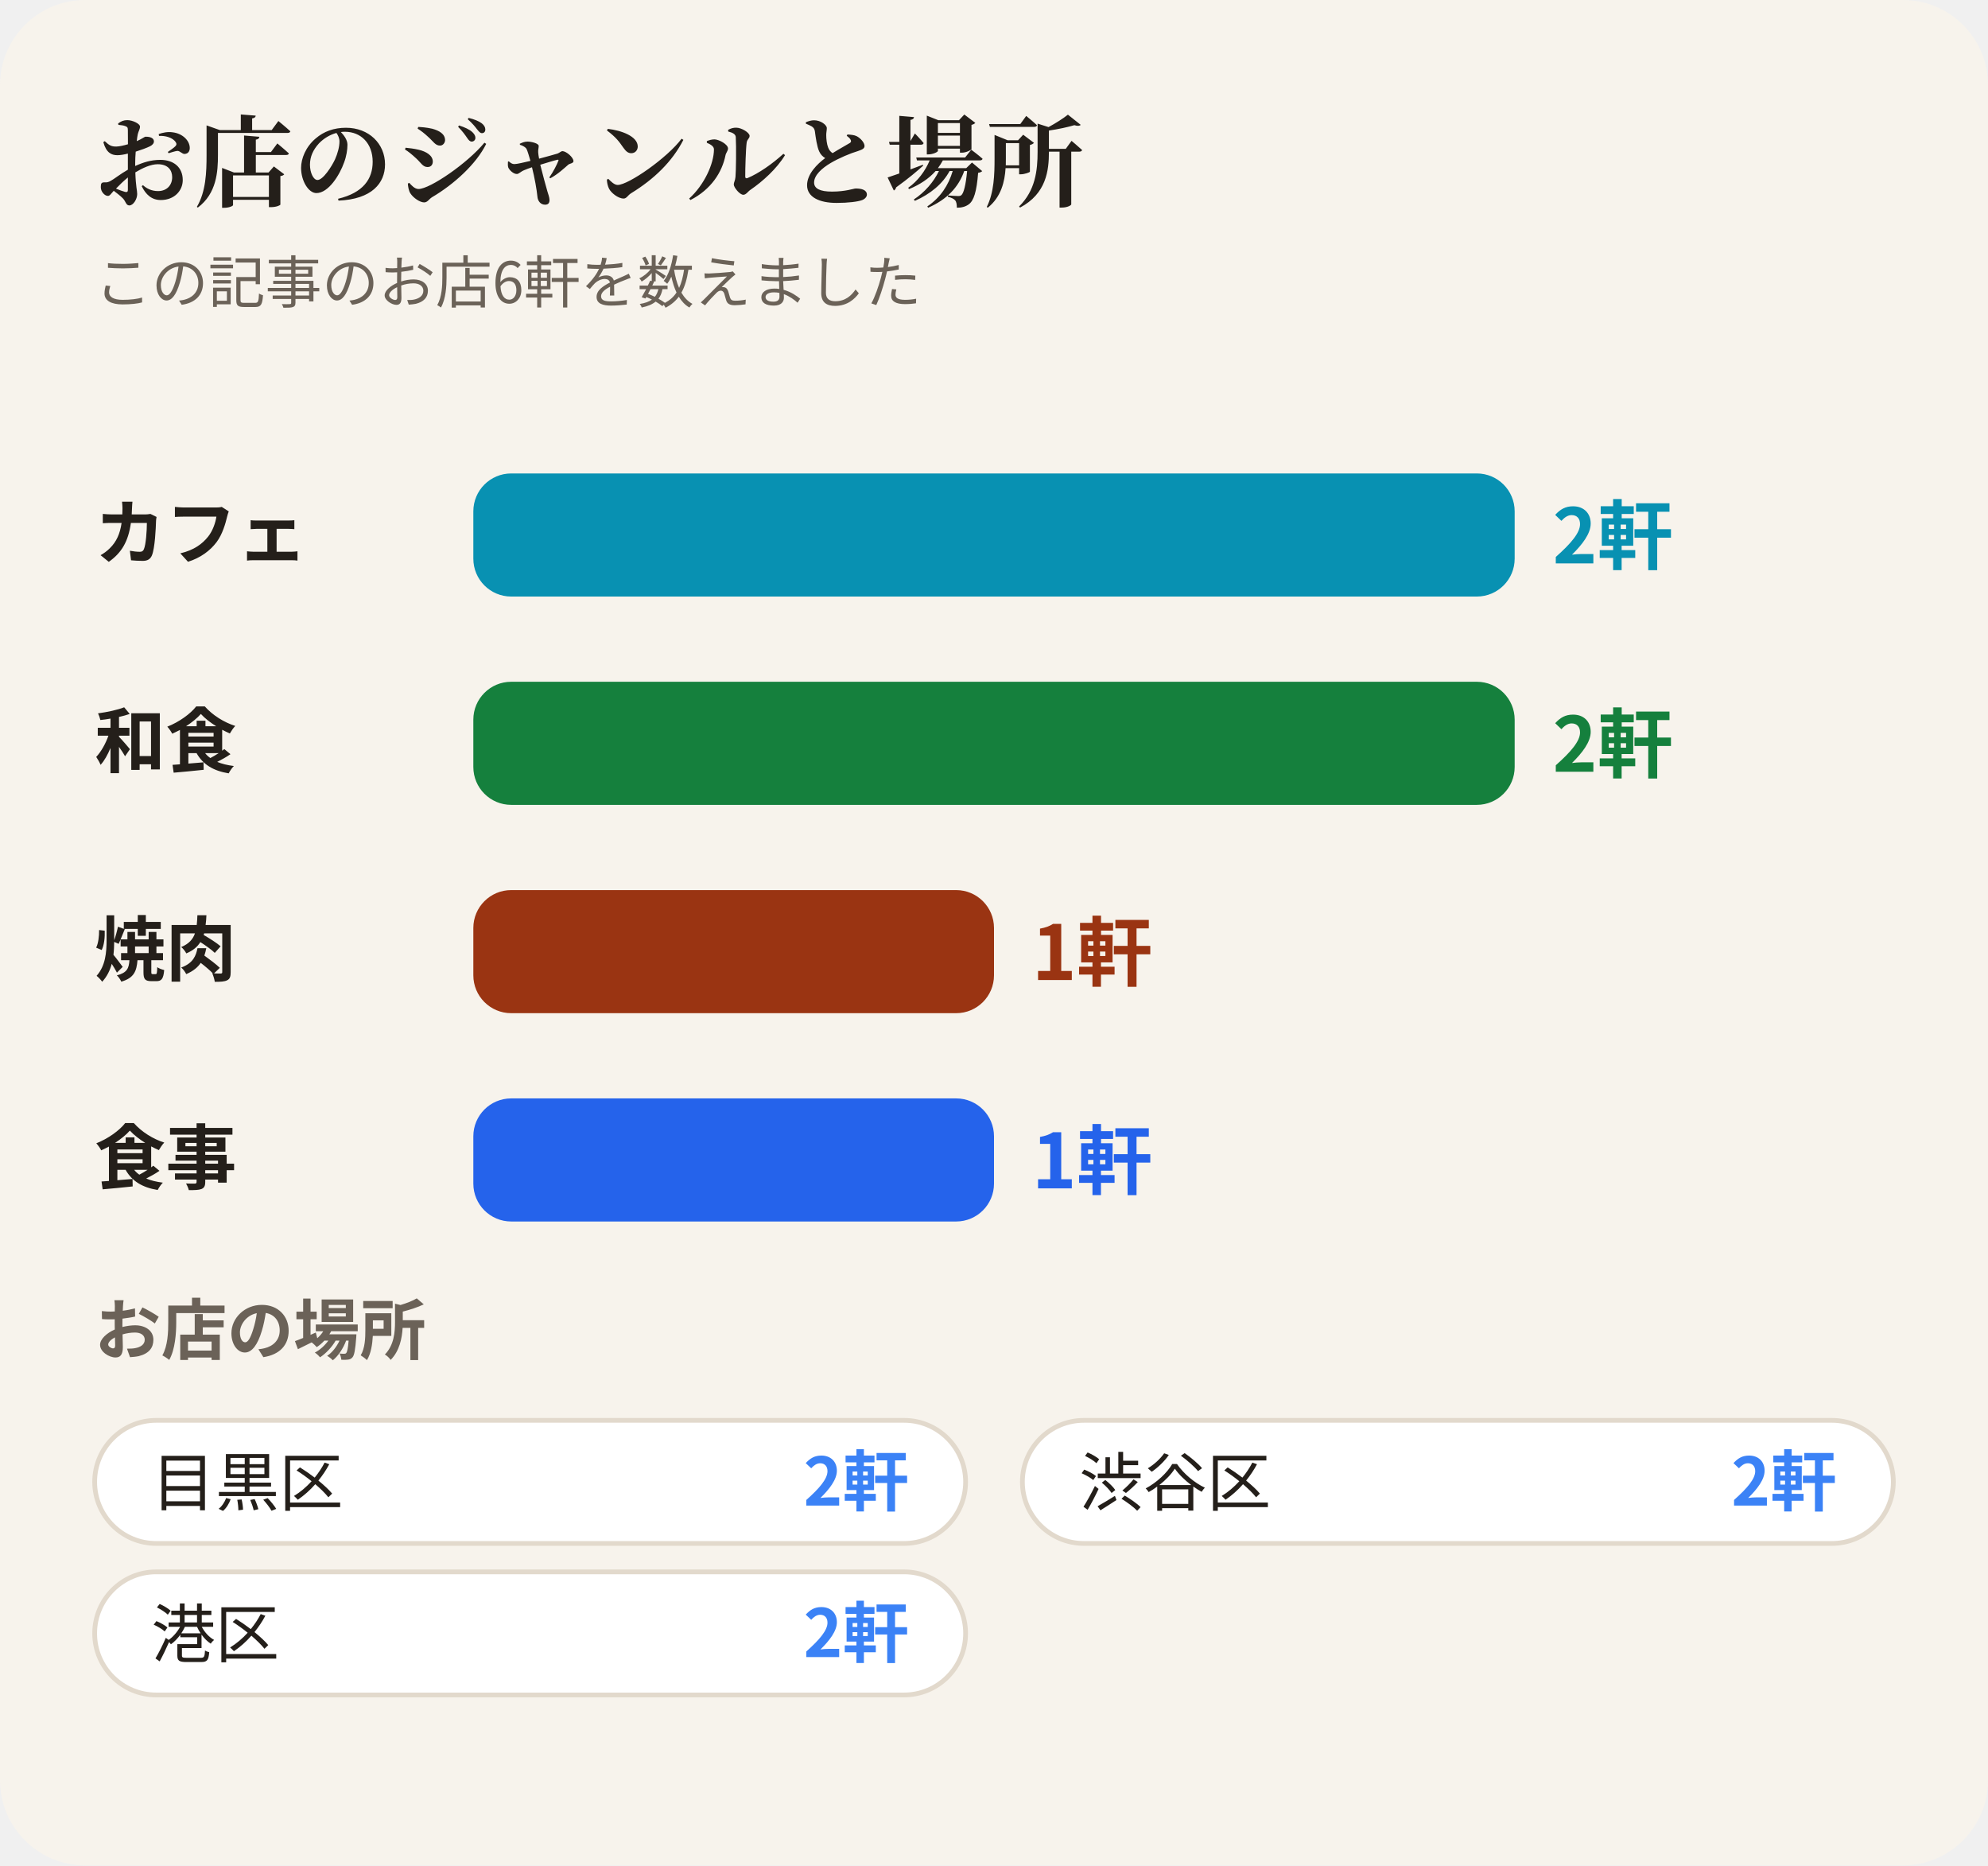
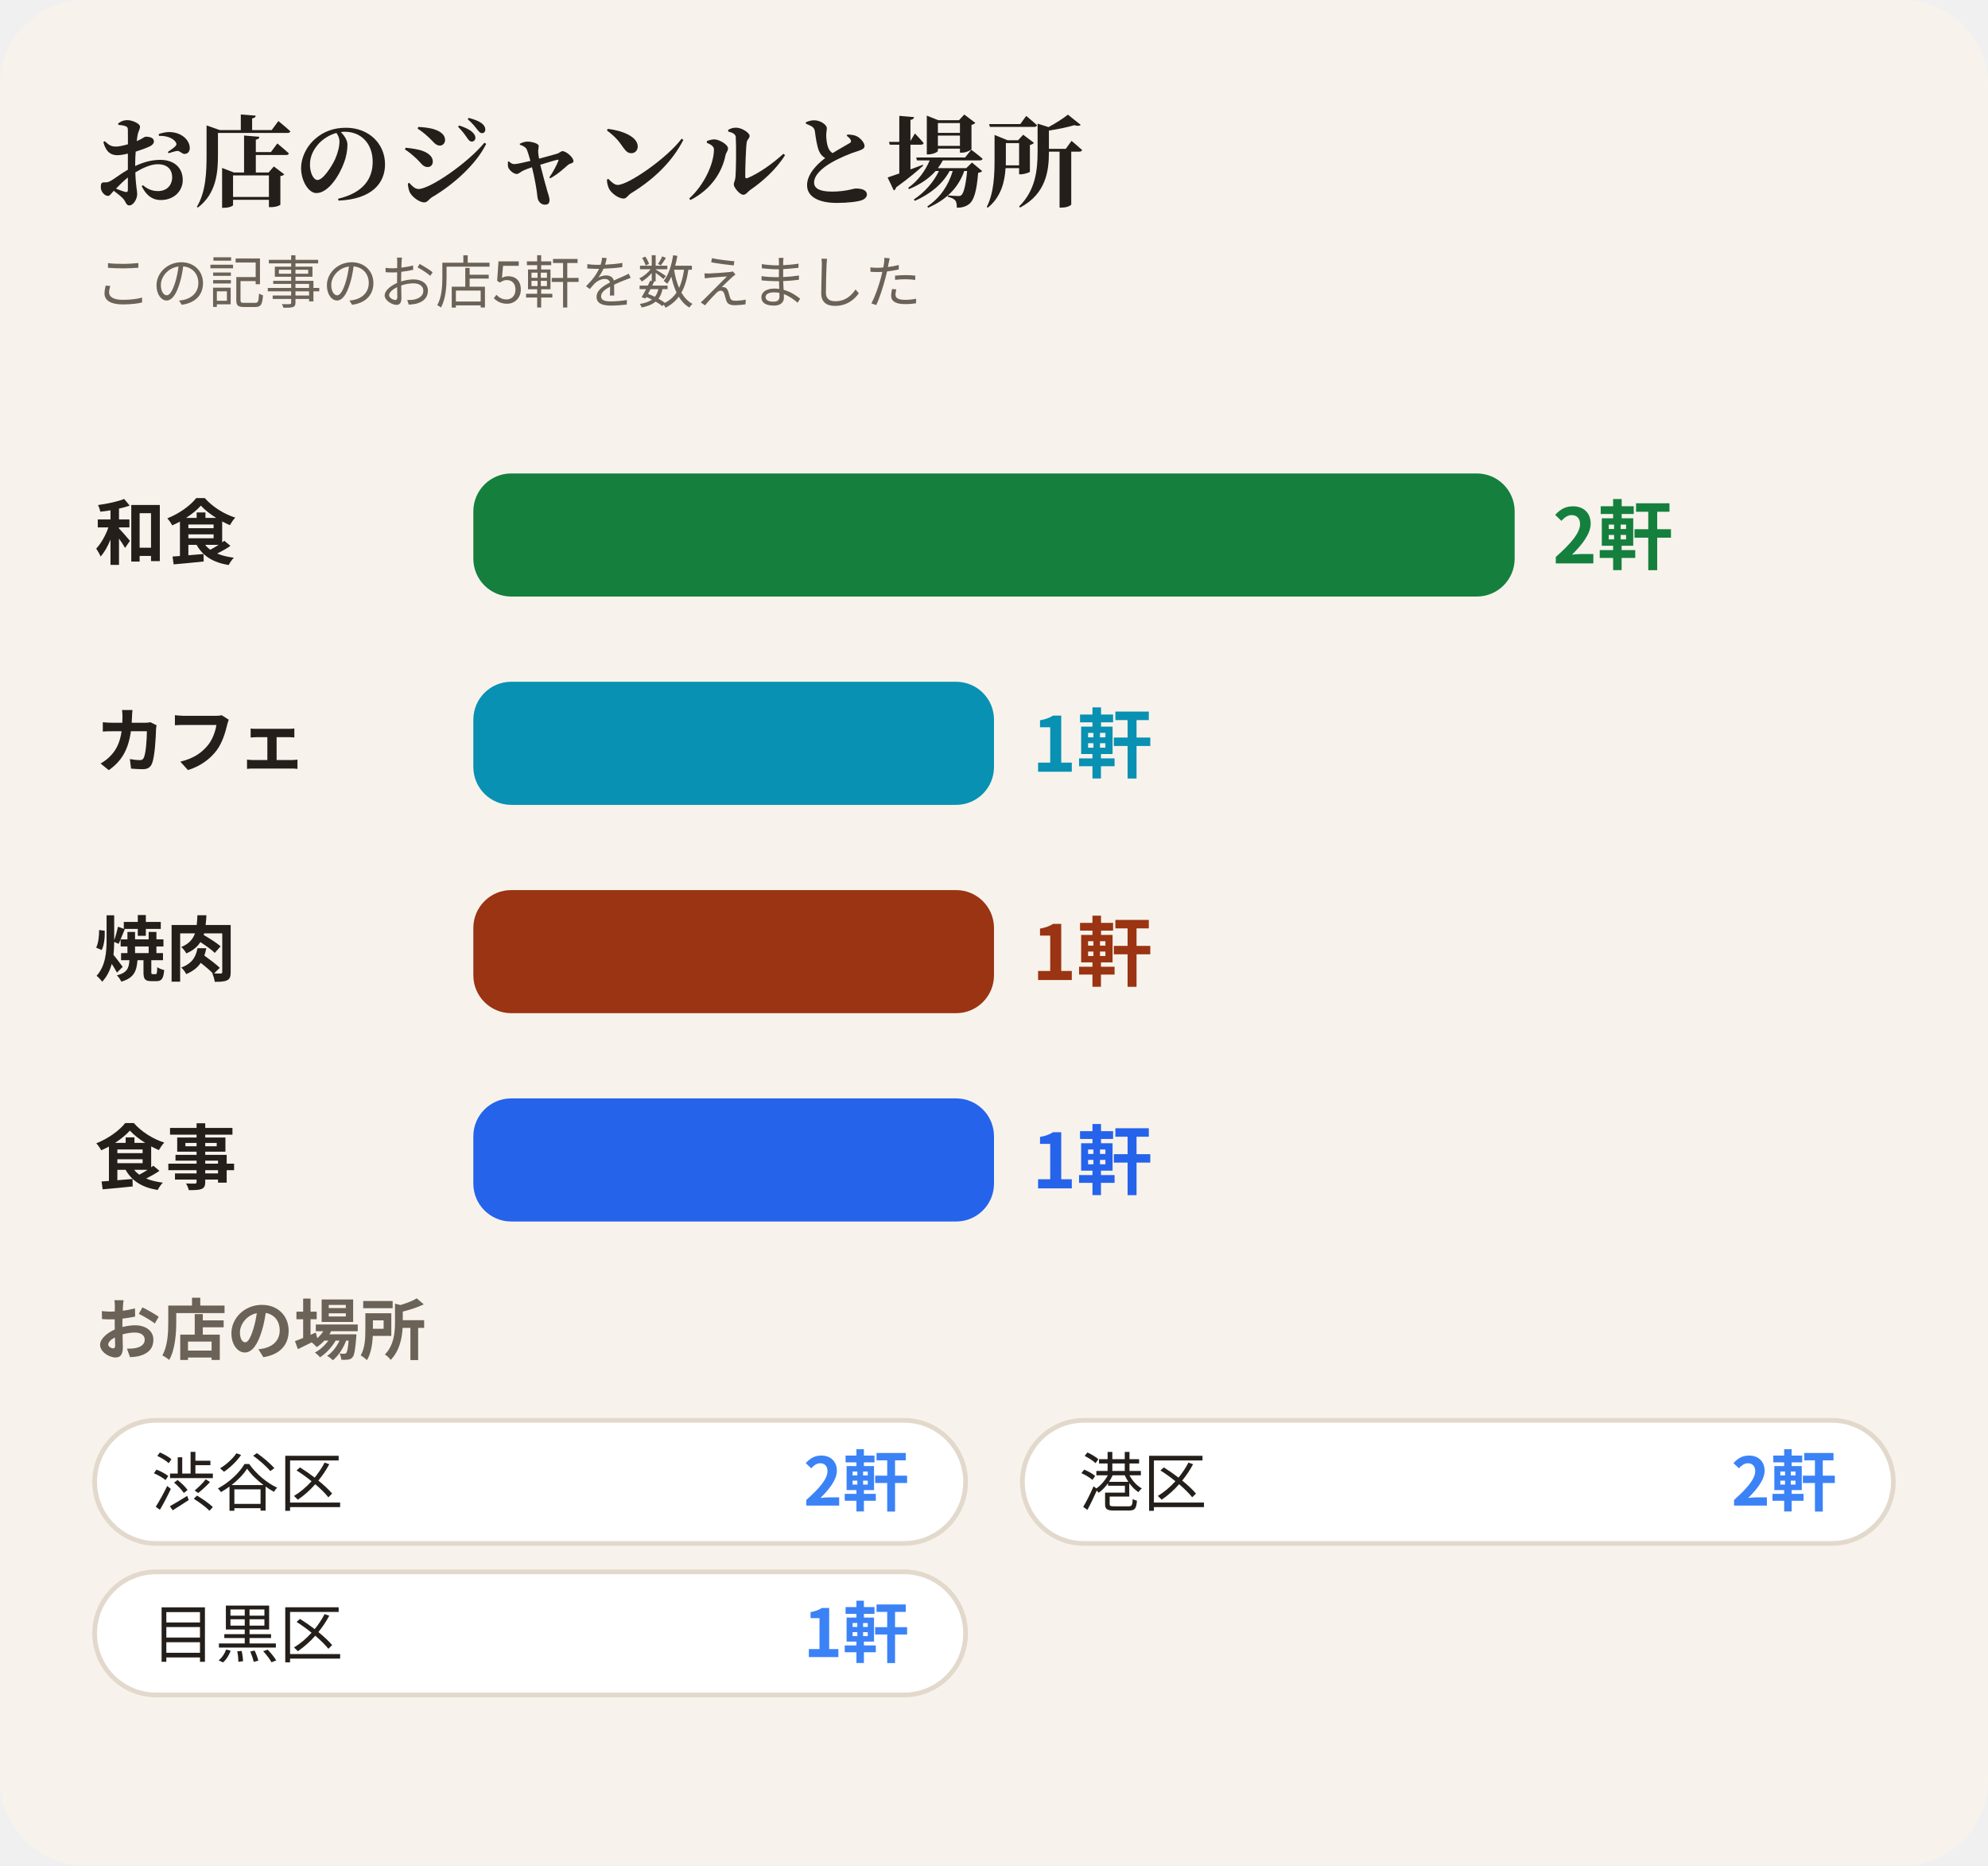
<svg xmlns="http://www.w3.org/2000/svg" viewBox="0 0 420 394" width="420" height="394" font-family="'Hiragino Sans','Noto Sans CJK JP','Noto Sans JP',sans-serif">
  <rect width="420" height="394" rx="18" fill="#F7F3EC" />
  <text x="20" y="42" font-size="21" font-weight="800" fill="#241F1A" font-family="'Hiragino Mincho ProN','Noto Serif CJK JP','Noto Serif JP',serif">お店のジャンルと場所</text>
-   <text x="20" y="64" font-size="12" fill="#6B6258">この記事のお店6軒を数えました</text>
-   <text x="20" y="118" font-size="15" font-weight="700" fill="#241F1A">カフェ</text>
-   <rect x="100" y="100" width="220" height="26" rx="8" fill="#0891b2" />
-   <text x="328" y="119" font-size="16" font-weight="800" fill="#0891b2">2軒</text>
-   <text x="20" y="162" font-size="15" font-weight="700" fill="#241F1A">和食</text>
-   <rect x="100" y="144" width="220" height="26" rx="8" fill="#15803d" />
-   <text x="328" y="163" font-size="16" font-weight="800" fill="#15803d">2軒</text>
+   <text x="20" y="64" font-size="12" fill="#6B6258">この記事のお店5軒を数えました</text>
+   <text x="20" y="118" font-size="15" font-weight="700" fill="#241F1A">和食</text>
+   <rect x="100" y="100" width="220" height="26" rx="8" fill="#15803d" />
+   <text x="328" y="119" font-size="16" font-weight="800" fill="#15803d">2軒</text>
+   <text x="20" y="162" font-size="15" font-weight="700" fill="#241F1A">カフェ</text>
+   <rect x="100" y="144" width="110" height="26" rx="8" fill="#0891b2" />
+   <text x="218" y="163" font-size="16" font-weight="800" fill="#0891b2">1軒</text>
  <text x="20" y="206" font-size="15" font-weight="700" fill="#241F1A">焼肉</text>
  <rect x="100" y="188" width="110" height="26" rx="8" fill="#9a3412" />
  <text x="218" y="207" font-size="16" font-weight="800" fill="#9a3412">1軒</text>
  <text x="20" y="250" font-size="15" font-weight="700" fill="#241F1A">食事</text>
  <rect x="100" y="232" width="110" height="26" rx="8" fill="#2563eb" />
  <text x="218" y="251" font-size="16" font-weight="800" fill="#2563eb">1軒</text>
  <text x="20" y="286" font-size="14" font-weight="700" fill="#6B6258">お店の場所</text>
  <rect x="20" y="300" width="184" height="26" rx="13" fill="#fff" stroke="#E2D9CC" />
-   <text x="32" y="318" font-size="13.5" fill="#241F1A">目黒区</text>
+   <text x="32" y="318" font-size="13.5" fill="#241F1A">渋谷区</text>
  <text x="192" y="318" font-size="14" font-weight="800" text-anchor="end" fill="#3b82f6">2軒</text>
  <rect x="216" y="300" width="184" height="26" rx="13" fill="#fff" stroke="#E2D9CC" />
-   <text x="228" y="318" font-size="13.5" fill="#241F1A">渋谷区</text>
+   <text x="228" y="318" font-size="13.5" fill="#241F1A">港区</text>
  <text x="388" y="318" font-size="14" font-weight="800" text-anchor="end" fill="#3b82f6">2軒</text>
  <rect x="20" y="332" width="184" height="26" rx="13" fill="#fff" stroke="#E2D9CC" />
-   <text x="32" y="350" font-size="13.5" fill="#241F1A">港区</text>
-   <text x="192" y="350" font-size="14" font-weight="800" text-anchor="end" fill="#3b82f6">2軒</text>
+   <text x="32" y="350" font-size="13.5" fill="#241F1A">目黒区</text>
+   <text x="192" y="350" font-size="14" font-weight="800" text-anchor="end" fill="#3b82f6">1軒</text>
</svg>
